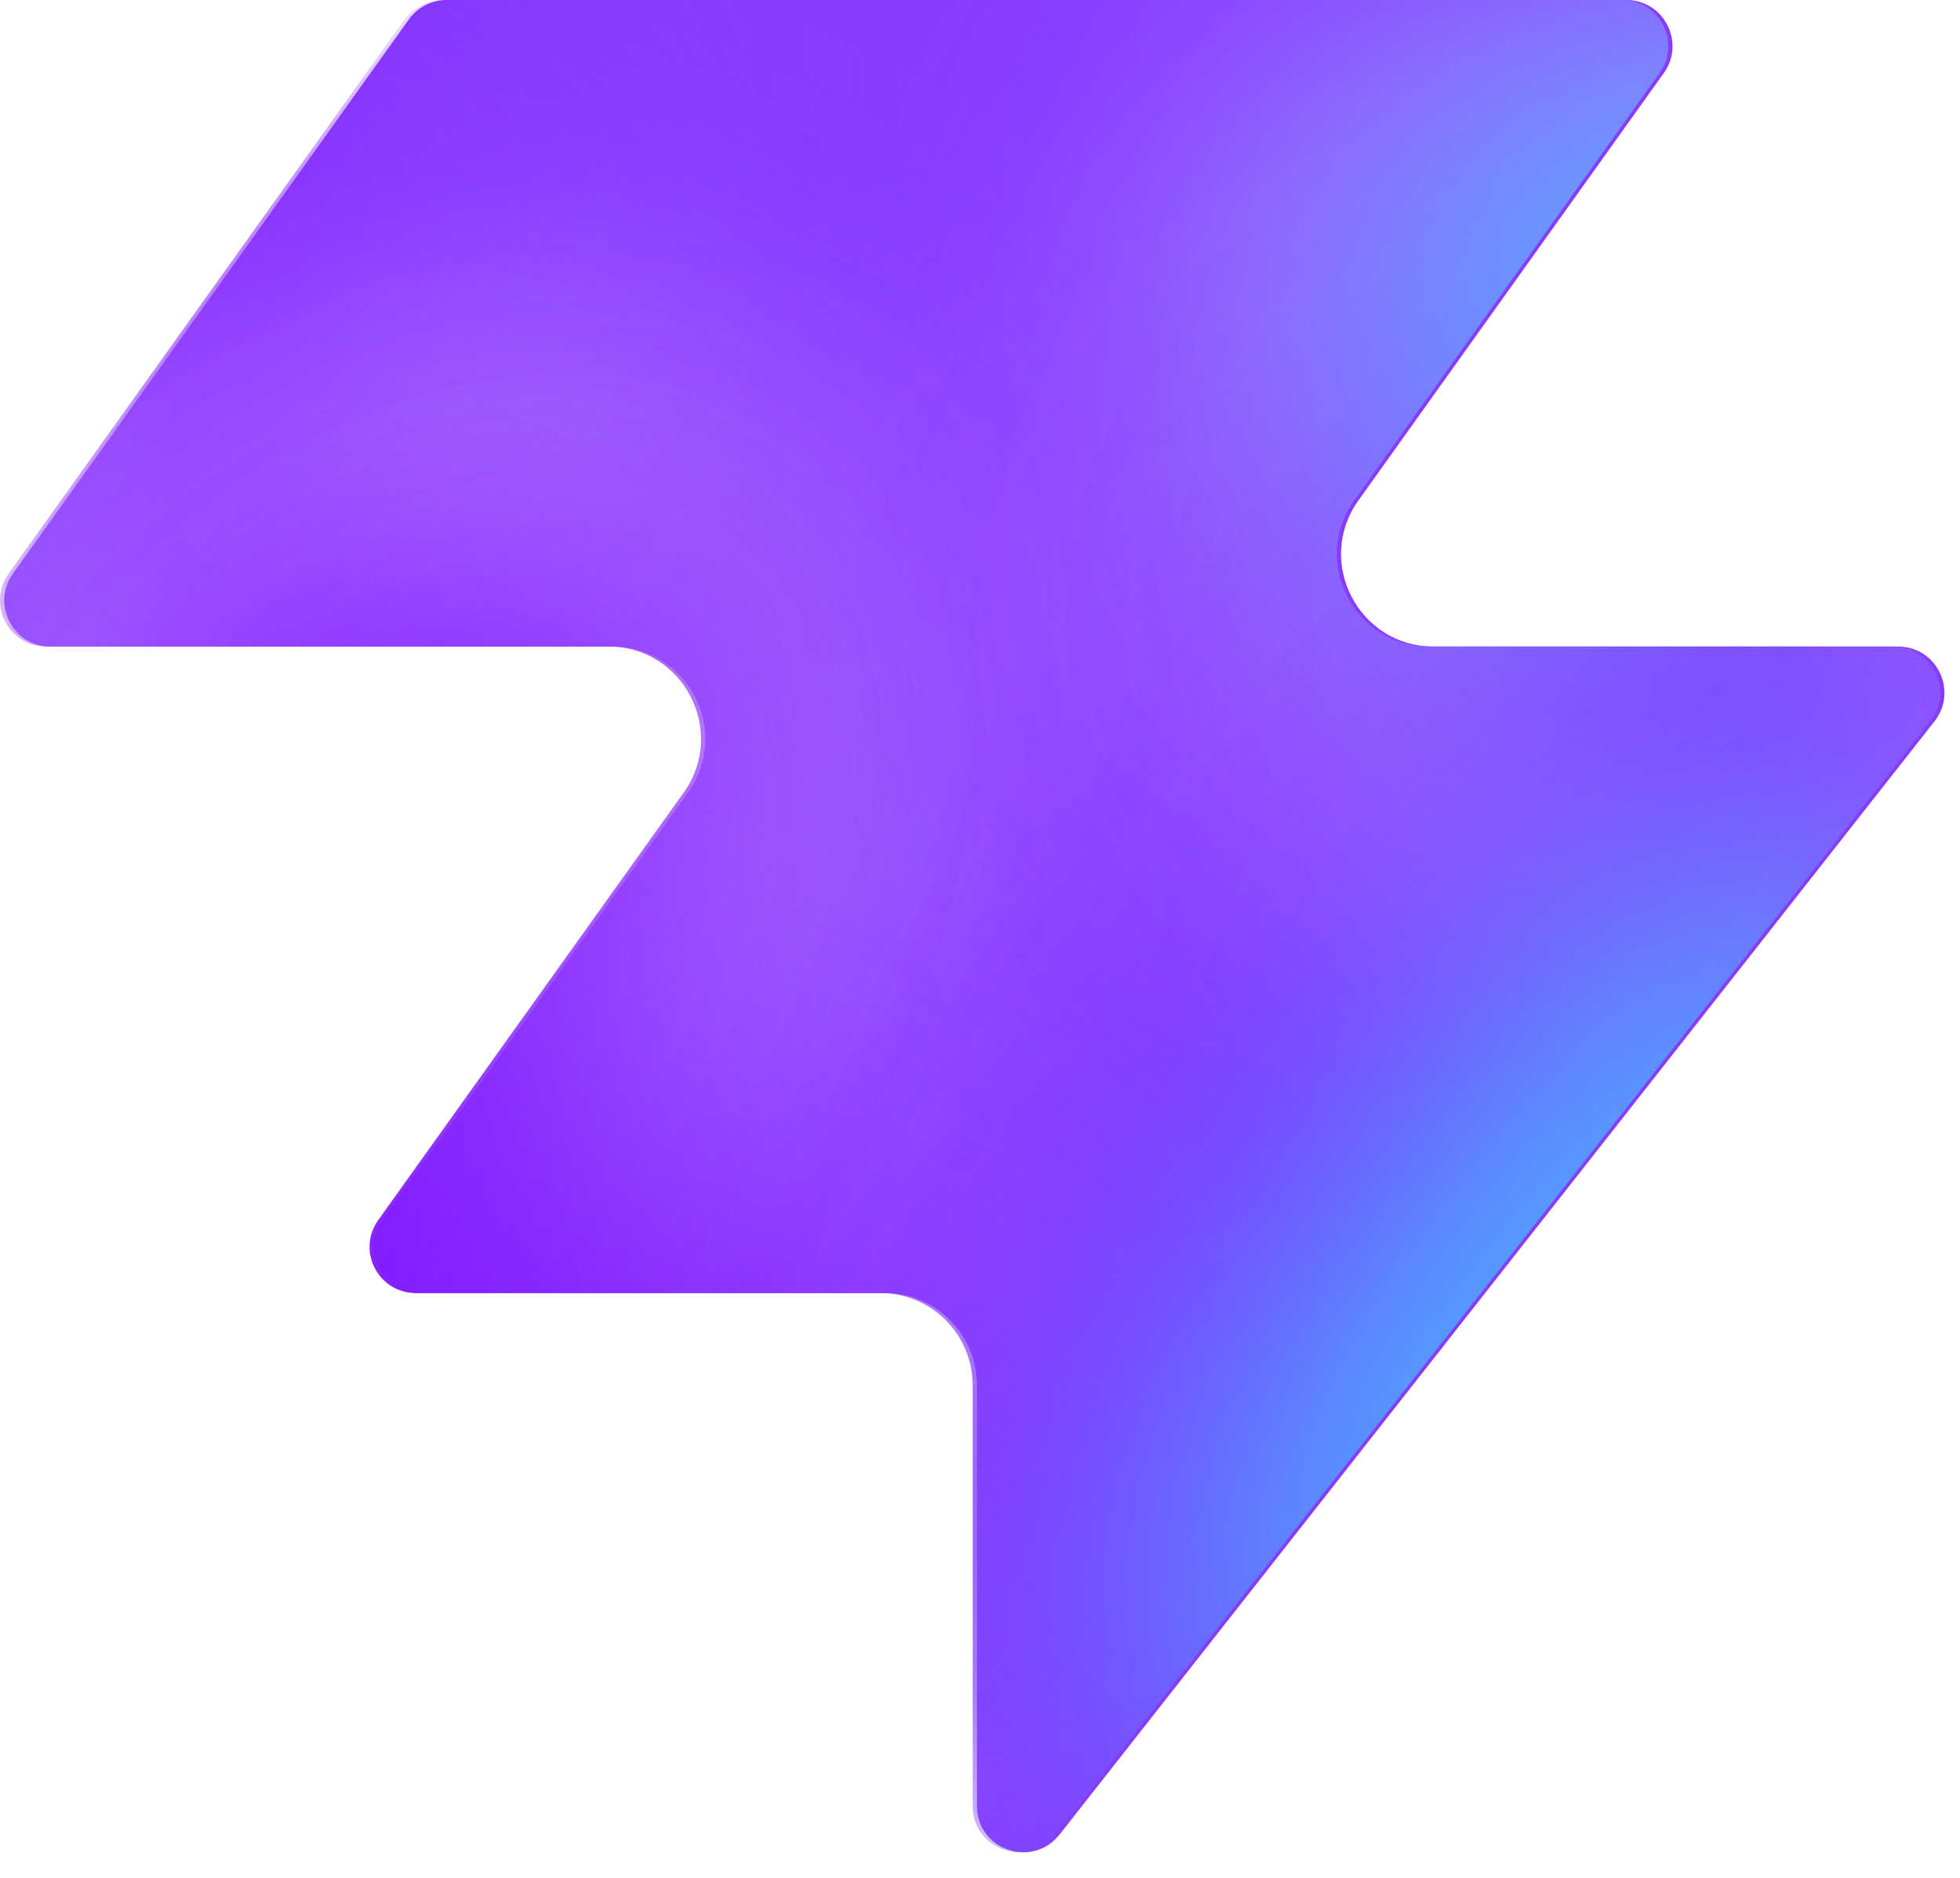
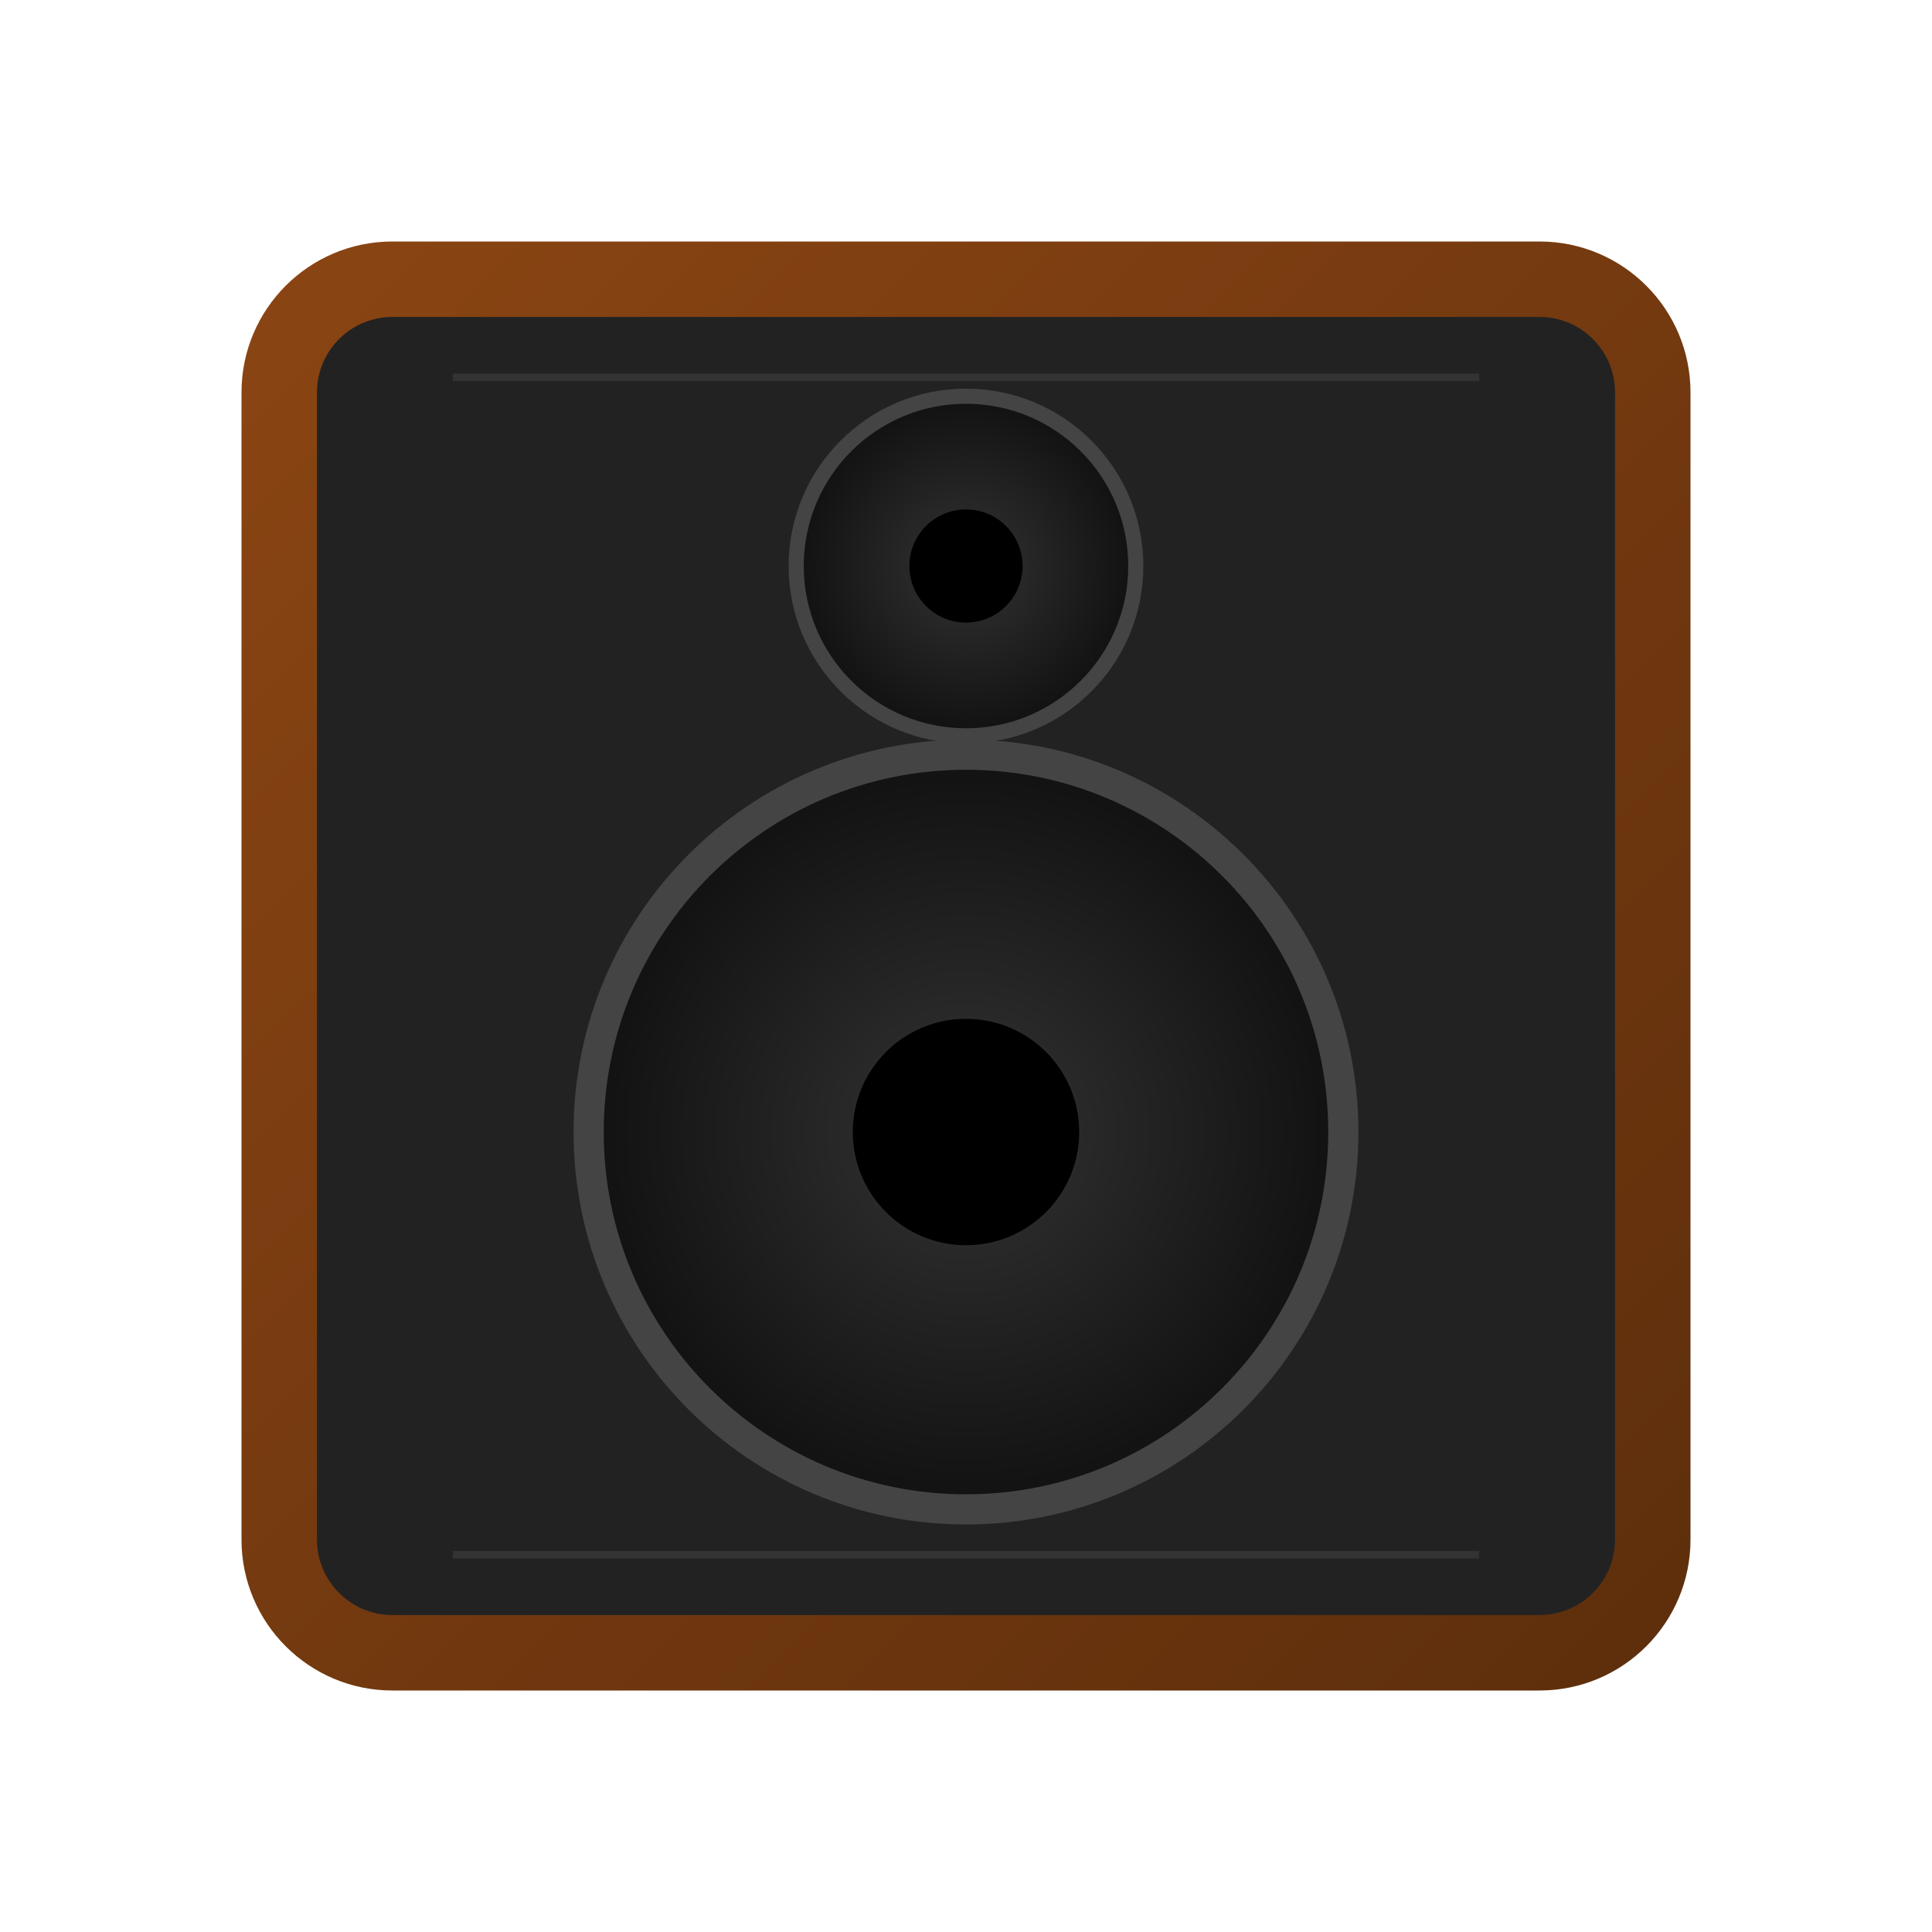
- <svg xmlns="http://www.w3.org/2000/svg" width="48" height="46" fill="none" viewBox="0 0 48 46">
-   <path fill="#863bff" d="M25.946 44.938c-.664.845-2.021.375-2.021-.698V33.937a2.26 2.26 0 0 0-2.262-2.262H10.287c-.92 0-1.456-1.04-.92-1.788l7.48-10.471c1.07-1.497 0-3.578-1.842-3.578H1.237c-.92 0-1.456-1.04-.92-1.788L10.013.474c.214-.297.556-.474.92-.474h28.894c.92 0 1.456 1.04.92 1.788l-7.48 10.471c-1.07 1.498 0 3.579 1.842 3.579h11.377c.943 0 1.473 1.088.89 1.83L25.947 44.94z" style="fill:#863bff;fill:color(display-p3 .525 .23 1);fill-opacity:1" />
-   <mask id="a" width="48" height="46" x="0" y="0" maskUnits="userSpaceOnUse" style="mask-type:alpha">
-     <path fill="#000" d="M25.842 44.938c-.664.844-2.021.375-2.021-.698V33.937a2.26 2.26 0 0 0-2.262-2.262H10.183c-.92 0-1.456-1.04-.92-1.788l7.48-10.471c1.07-1.498 0-3.579-1.842-3.579H1.133c-.92 0-1.456-1.04-.92-1.787L9.91.473c.214-.297.556-.474.92-.474h28.894c.92 0 1.456 1.04.92 1.788l-7.48 10.471c-1.07 1.498 0 3.578 1.842 3.578h11.377c.943 0 1.473 1.088.89 1.832L25.843 44.94z" style="fill:#000;fill-opacity:1" />
-   </mask>
-   <g mask="url(#a)">
-     <g filter="url(#b)">
-       <ellipse cx="5.508" cy="14.704" fill="#ede6ff" rx="5.508" ry="14.704" style="fill:#ede6ff;fill:color(display-p3 .927 .903 1);fill-opacity:1" transform="matrix(.00324 1 1 -.00324 -4.47 31.516)" />
-     </g>
-     <g filter="url(#c)">
-       <ellipse cx="10.399" cy="29.851" fill="#ede6ff" rx="10.399" ry="29.851" style="fill:#ede6ff;fill:color(display-p3 .927 .903 1);fill-opacity:1" transform="matrix(.00324 1 1 -.00324 -39.328 7.883)" />
-     </g>
-     <g filter="url(#d)">
-       <ellipse cx="5.508" cy="30.487" fill="#7e14ff" rx="5.508" ry="30.487" style="fill:#7e14ff;fill:color(display-p3 .492 .077 1);fill-opacity:1" transform="rotate(89.814 -25.913 -14.639)scale(1 -1)" />
-     </g>
-     <g filter="url(#e)">
-       <ellipse cx="5.508" cy="30.599" fill="#7e14ff" rx="5.508" ry="30.599" style="fill:#7e14ff;fill:color(display-p3 .492 .077 1);fill-opacity:1" transform="rotate(89.814 -32.644 -3.334)scale(1 -1)" />
-     </g>
-     <g filter="url(#f)">
-       <ellipse cx="5.508" cy="30.599" fill="#7e14ff" rx="5.508" ry="30.599" style="fill:#7e14ff;fill:color(display-p3 .492 .077 1);fill-opacity:1" transform="matrix(.00324 1 1 -.00324 -34.34 30.47)" />
-     </g>
-     <g filter="url(#g)">
-       <ellipse cx="14.072" cy="22.078" fill="#ede6ff" rx="14.072" ry="22.078" style="fill:#ede6ff;fill:color(display-p3 .927 .903 1);fill-opacity:1" transform="rotate(93.35 24.506 48.493)scale(-1 1)" />
-     </g>
-     <g filter="url(#h)">
-       <ellipse cx="3.47" cy="21.501" fill="#7e14ff" rx="3.47" ry="21.501" style="fill:#7e14ff;fill:color(display-p3 .492 .077 1);fill-opacity:1" transform="rotate(89.009 28.708 47.59)scale(-1 1)" />
-     </g>
-     <g filter="url(#i)">
-       <ellipse cx="3.47" cy="21.501" fill="#7e14ff" rx="3.47" ry="21.501" style="fill:#7e14ff;fill:color(display-p3 .492 .077 1);fill-opacity:1" transform="rotate(89.009 28.708 47.59)scale(-1 1)" />
-     </g>
-     <g filter="url(#j)">
-       <ellipse cx=".387" cy="8.972" fill="#7e14ff" rx="4.407" ry="29.108" style="fill:#7e14ff;fill:color(display-p3 .492 .077 1);fill-opacity:1" transform="rotate(39.51 .387 8.972)" />
-     </g>
-     <g filter="url(#k)">
-       <ellipse cx="47.523" cy="-6.092" fill="#7e14ff" rx="4.407" ry="29.108" style="fill:#7e14ff;fill:color(display-p3 .492 .077 1);fill-opacity:1" transform="rotate(37.892 47.523 -6.092)" />
-     </g>
-     <g filter="url(#l)">
-       <ellipse cx="41.412" cy="6.333" fill="#47bfff" rx="5.971" ry="9.665" style="fill:#47bfff;fill:color(display-p3 .28 .748 1);fill-opacity:1" transform="rotate(37.892 41.412 6.333)" />
-     </g>
-     <g filter="url(#m)">
-       <ellipse cx="-1.879" cy="38.332" fill="#7e14ff" rx="4.407" ry="29.108" style="fill:#7e14ff;fill:color(display-p3 .492 .077 1);fill-opacity:1" transform="rotate(37.892 -1.88 38.332)" />
-     </g>
-     <g filter="url(#n)">
-       <ellipse cx="-1.879" cy="38.332" fill="#7e14ff" rx="4.407" ry="29.108" style="fill:#7e14ff;fill:color(display-p3 .492 .077 1);fill-opacity:1" transform="rotate(37.892 -1.88 38.332)" />
-     </g>
-     <g filter="url(#o)">
-       <ellipse cx="35.651" cy="29.907" fill="#7e14ff" rx="4.407" ry="29.108" style="fill:#7e14ff;fill:color(display-p3 .492 .077 1);fill-opacity:1" transform="rotate(37.892 35.651 29.907)" />
-     </g>
-     <g filter="url(#p)">
-       <ellipse cx="38.418" cy="32.4" fill="#47bfff" rx="5.971" ry="15.297" style="fill:#47bfff;fill:color(display-p3 .28 .748 1);fill-opacity:1" transform="rotate(37.892 38.418 32.4)" />
-     </g>
-   </g>
+ <svg xmlns="http://www.w3.org/2000/svg" viewBox="0 0 512 512" width="100%" height="100%">
  <defs>
-     <filter id="b" width="60.045" height="41.654" x="-19.77" y="16.149" color-interpolation-filters="sRGB" filterUnits="userSpaceOnUse">
-       <feFlood flood-opacity="0" result="BackgroundImageFix" />
-       <feBlend in="SourceGraphic" in2="BackgroundImageFix" result="shape" />
-       <feGaussianBlur result="effect1_foregroundBlur_2002_17158" stdDeviation="7.659" />
-     </filter>
-     <filter id="c" width="90.34" height="51.437" x="-54.613" y="-7.533" color-interpolation-filters="sRGB" filterUnits="userSpaceOnUse">
-       <feFlood flood-opacity="0" result="BackgroundImageFix" />
-       <feBlend in="SourceGraphic" in2="BackgroundImageFix" result="shape" />
-       <feGaussianBlur result="effect1_foregroundBlur_2002_17158" stdDeviation="7.659" />
-     </filter>
-     <filter id="d" width="79.355" height="29.4" x="-49.64" y="2.03" color-interpolation-filters="sRGB" filterUnits="userSpaceOnUse">
-       <feFlood flood-opacity="0" result="BackgroundImageFix" />
-       <feBlend in="SourceGraphic" in2="BackgroundImageFix" result="shape" />
-       <feGaussianBlur result="effect1_foregroundBlur_2002_17158" stdDeviation="4.596" />
-     </filter>
-     <filter id="e" width="79.579" height="29.4" x="-45.045" y="20.029" color-interpolation-filters="sRGB" filterUnits="userSpaceOnUse">
-       <feFlood flood-opacity="0" result="BackgroundImageFix" />
-       <feBlend in="SourceGraphic" in2="BackgroundImageFix" result="shape" />
-       <feGaussianBlur result="effect1_foregroundBlur_2002_17158" stdDeviation="4.596" />
-     </filter>
-     <filter id="f" width="79.579" height="29.4" x="-43.513" y="21.178" color-interpolation-filters="sRGB" filterUnits="userSpaceOnUse">
-       <feFlood flood-opacity="0" result="BackgroundImageFix" />
-       <feBlend in="SourceGraphic" in2="BackgroundImageFix" result="shape" />
-       <feGaussianBlur result="effect1_foregroundBlur_2002_17158" stdDeviation="4.596" />
-     </filter>
-     <filter id="g" width="74.749" height="58.852" x="15.756" y="-17.901" color-interpolation-filters="sRGB" filterUnits="userSpaceOnUse">
-       <feFlood flood-opacity="0" result="BackgroundImageFix" />
-       <feBlend in="SourceGraphic" in2="BackgroundImageFix" result="shape" />
-       <feGaussianBlur result="effect1_foregroundBlur_2002_17158" stdDeviation="7.659" />
-     </filter>
-     <filter id="h" width="61.377" height="25.362" x="23.548" y="2.284" color-interpolation-filters="sRGB" filterUnits="userSpaceOnUse">
-       <feFlood flood-opacity="0" result="BackgroundImageFix" />
-       <feBlend in="SourceGraphic" in2="BackgroundImageFix" result="shape" />
-       <feGaussianBlur result="effect1_foregroundBlur_2002_17158" stdDeviation="4.596" />
-     </filter>
-     <filter id="i" width="61.377" height="25.362" x="23.548" y="2.284" color-interpolation-filters="sRGB" filterUnits="userSpaceOnUse">
-       <feFlood flood-opacity="0" result="BackgroundImageFix" />
-       <feBlend in="SourceGraphic" in2="BackgroundImageFix" result="shape" />
-       <feGaussianBlur result="effect1_foregroundBlur_2002_17158" stdDeviation="4.596" />
-     </filter>
-     <filter id="j" width="56.045" height="63.649" x="-27.636" y="-22.853" color-interpolation-filters="sRGB" filterUnits="userSpaceOnUse">
-       <feFlood flood-opacity="0" result="BackgroundImageFix" />
-       <feBlend in="SourceGraphic" in2="BackgroundImageFix" result="shape" />
-       <feGaussianBlur result="effect1_foregroundBlur_2002_17158" stdDeviation="4.596" />
-     </filter>
-     <filter id="k" width="54.814" height="64.646" x="20.116" y="-38.415" color-interpolation-filters="sRGB" filterUnits="userSpaceOnUse">
-       <feFlood flood-opacity="0" result="BackgroundImageFix" />
-       <feBlend in="SourceGraphic" in2="BackgroundImageFix" result="shape" />
-       <feGaussianBlur result="effect1_foregroundBlur_2002_17158" stdDeviation="4.596" />
-     </filter>
-     <filter id="l" width="33.541" height="35.313" x="24.641" y="-11.323" color-interpolation-filters="sRGB" filterUnits="userSpaceOnUse">
-       <feFlood flood-opacity="0" result="BackgroundImageFix" />
-       <feBlend in="SourceGraphic" in2="BackgroundImageFix" result="shape" />
-       <feGaussianBlur result="effect1_foregroundBlur_2002_17158" stdDeviation="4.596" />
-     </filter>
-     <filter id="m" width="54.814" height="64.646" x="-29.286" y="6.009" color-interpolation-filters="sRGB" filterUnits="userSpaceOnUse">
-       <feFlood flood-opacity="0" result="BackgroundImageFix" />
-       <feBlend in="SourceGraphic" in2="BackgroundImageFix" result="shape" />
-       <feGaussianBlur result="effect1_foregroundBlur_2002_17158" stdDeviation="4.596" />
-     </filter>
-     <filter id="n" width="54.814" height="64.646" x="-29.286" y="6.009" color-interpolation-filters="sRGB" filterUnits="userSpaceOnUse">
-       <feFlood flood-opacity="0" result="BackgroundImageFix" />
-       <feBlend in="SourceGraphic" in2="BackgroundImageFix" result="shape" />
-       <feGaussianBlur result="effect1_foregroundBlur_2002_17158" stdDeviation="4.596" />
-     </filter>
-     <filter id="o" width="54.814" height="64.646" x="8.244" y="-2.416" color-interpolation-filters="sRGB" filterUnits="userSpaceOnUse">
-       <feFlood flood-opacity="0" result="BackgroundImageFix" />
-       <feBlend in="SourceGraphic" in2="BackgroundImageFix" result="shape" />
-       <feGaussianBlur result="effect1_foregroundBlur_2002_17158" stdDeviation="4.596" />
-     </filter>
-     <filter id="p" width="39.409" height="43.623" x="18.713" y="10.588" color-interpolation-filters="sRGB" filterUnits="userSpaceOnUse">
-       <feFlood flood-opacity="0" result="BackgroundImageFix" />
-       <feBlend in="SourceGraphic" in2="BackgroundImageFix" result="shape" />
-       <feGaussianBlur result="effect1_foregroundBlur_2002_17158" stdDeviation="4.596" />
-     </filter>
+     <linearGradient id="wood" x1="0%" y1="0%" x2="100%" y2="100%">
+       <stop offset="0%" style="stop-color:#8B4513;stop-opacity:1" />
+       <stop offset="100%" style="stop-color:#5D2E0C;stop-opacity:1" />
+     </linearGradient>
+     <radialGradient id="cone" cx="50%" cy="50%" r="50%">
+       <stop offset="0%" style="stop-color:#333;stop-opacity:1" />
+       <stop offset="100%" style="stop-color:#111;stop-opacity:1" />
+     </radialGradient>
  </defs>
+   <rect x="64" y="64" width="384" height="384" rx="40" fill="url(#wood)" />
+   <rect x="84" y="84" width="344" height="344" rx="20" fill="#222" />
+   <circle cx="256" cy="300" r="100" fill="url(#cone)" stroke="#444" stroke-width="8" />
+   <circle cx="256" cy="300" r="30" fill="#000" />
+   <circle cx="256" cy="150" r="45" fill="url(#cone)" stroke="#444" stroke-width="4" />
+   <circle cx="256" cy="150" r="15" fill="#000" />
+   <line x1="120" y1="100" x2="392" y2="100" stroke="#333" stroke-width="2" />
+   <line x1="120" y1="412" x2="392" y2="412" stroke="#333" stroke-width="2" />
</svg>
